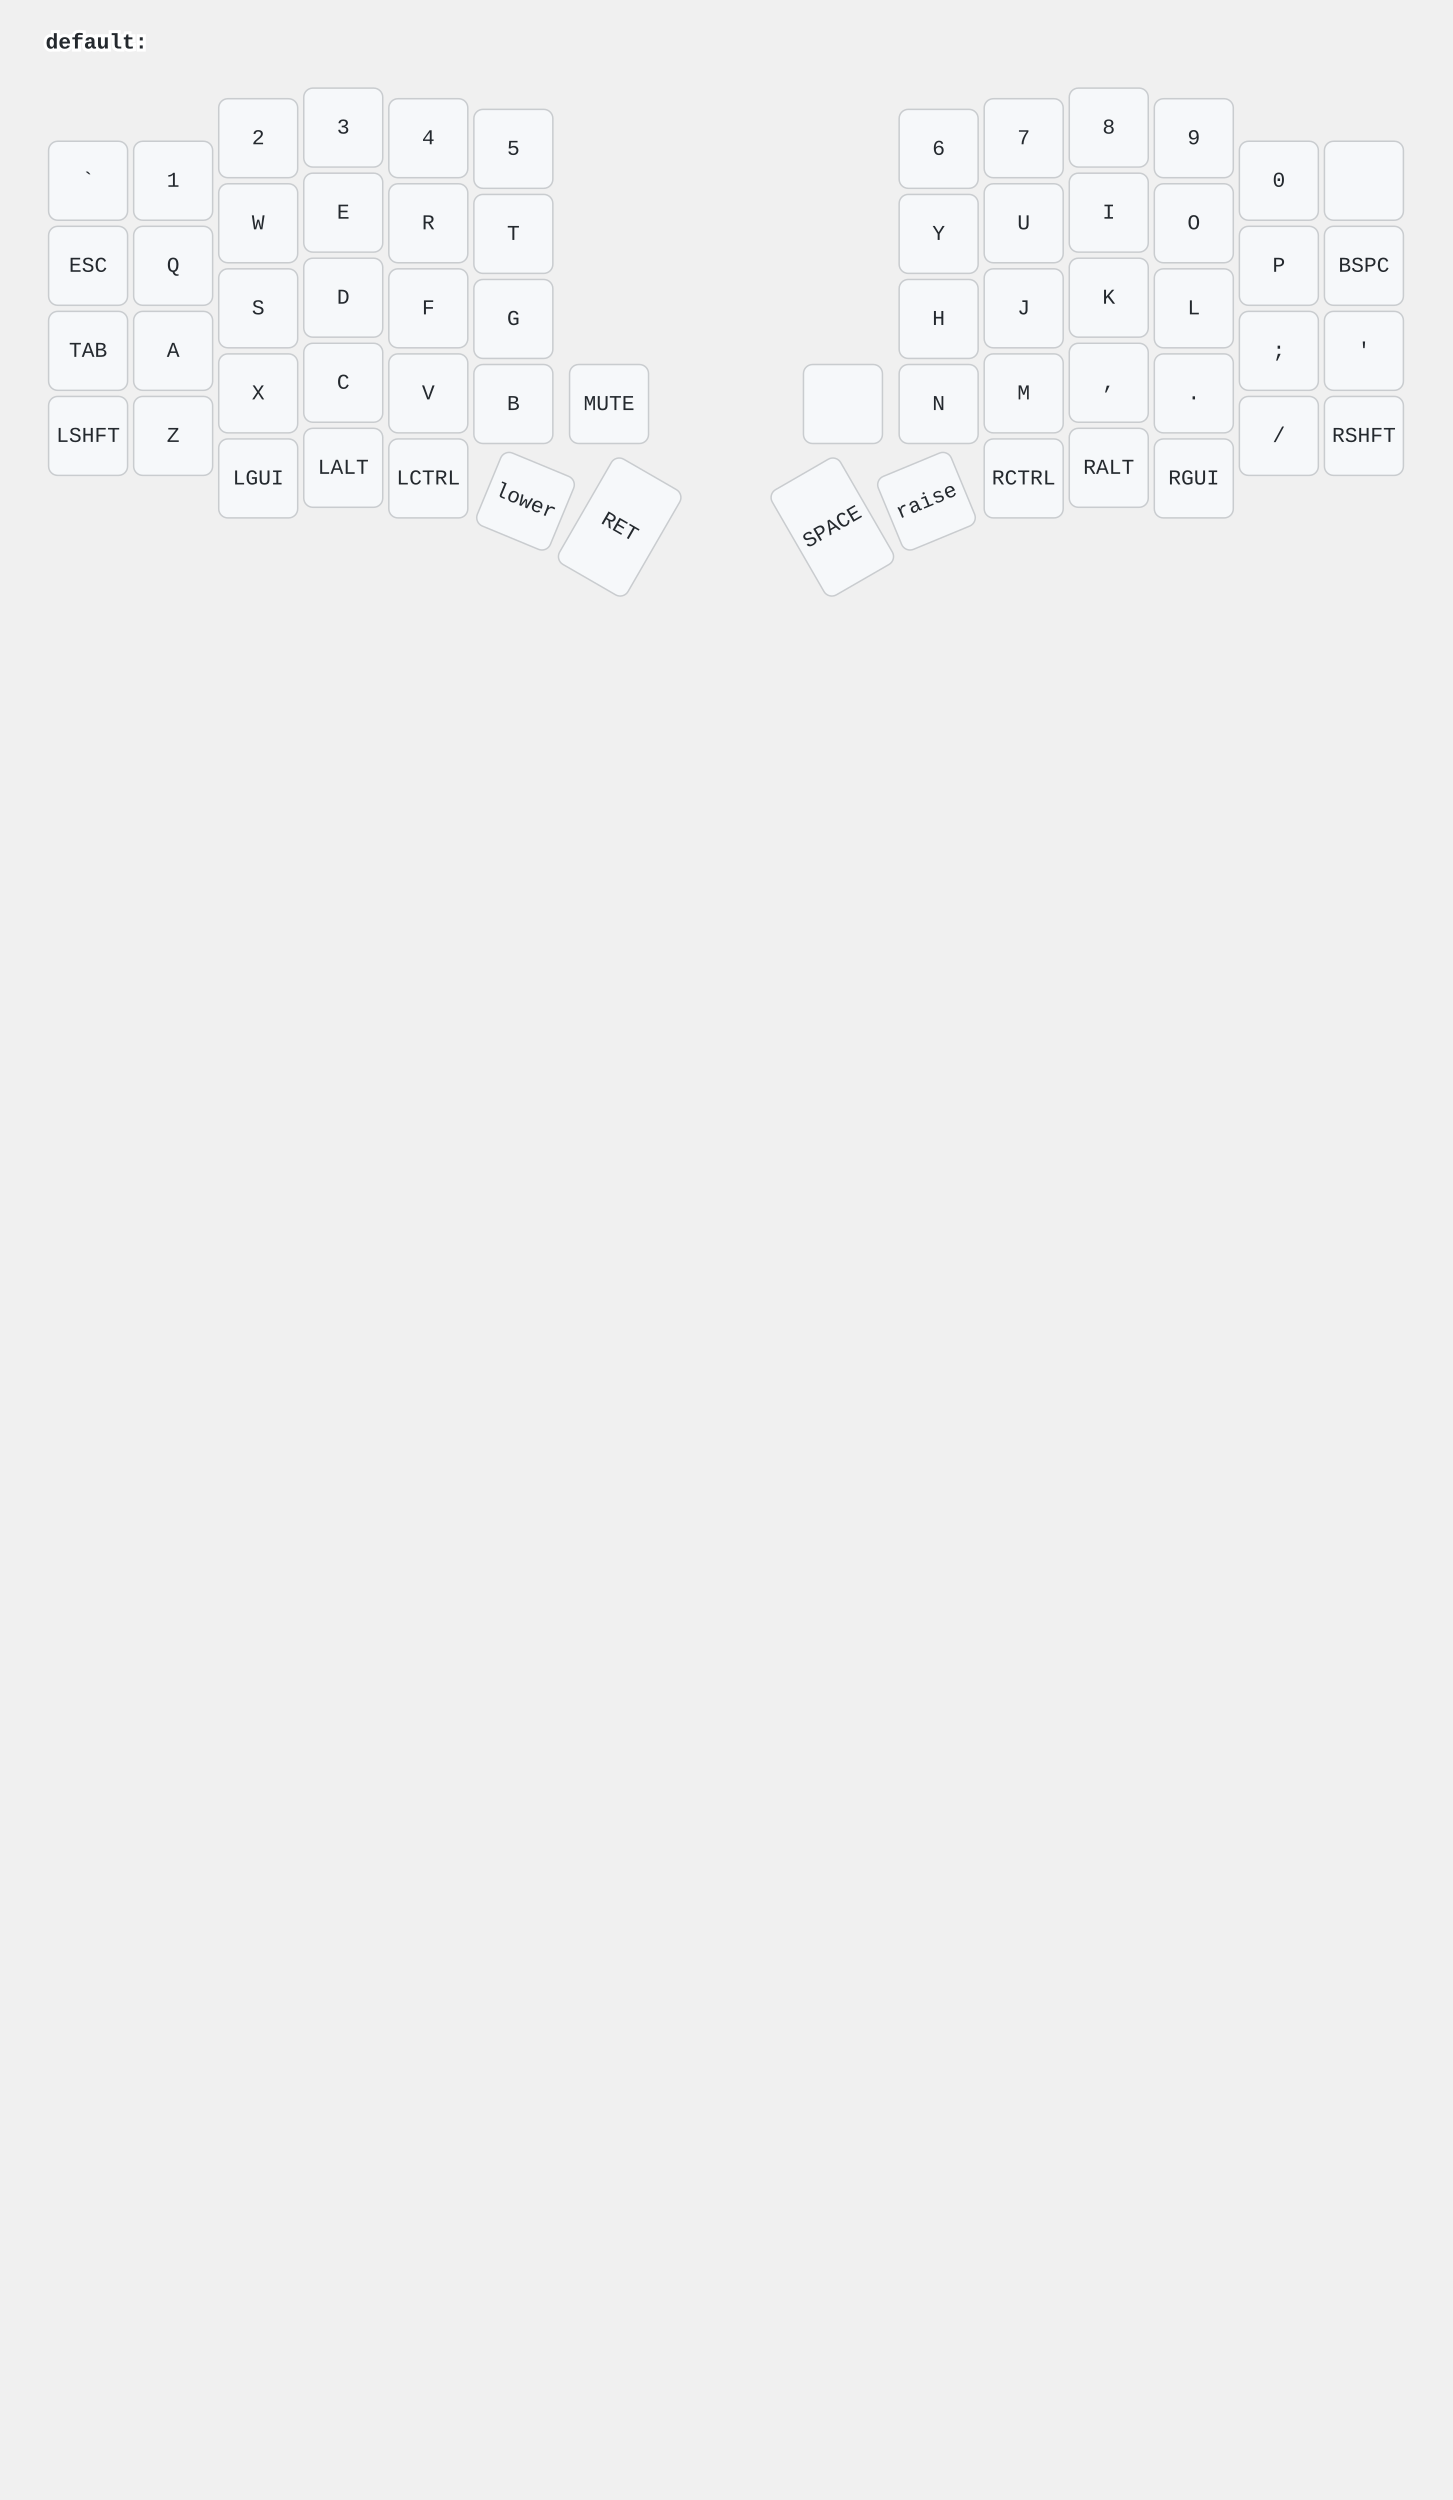
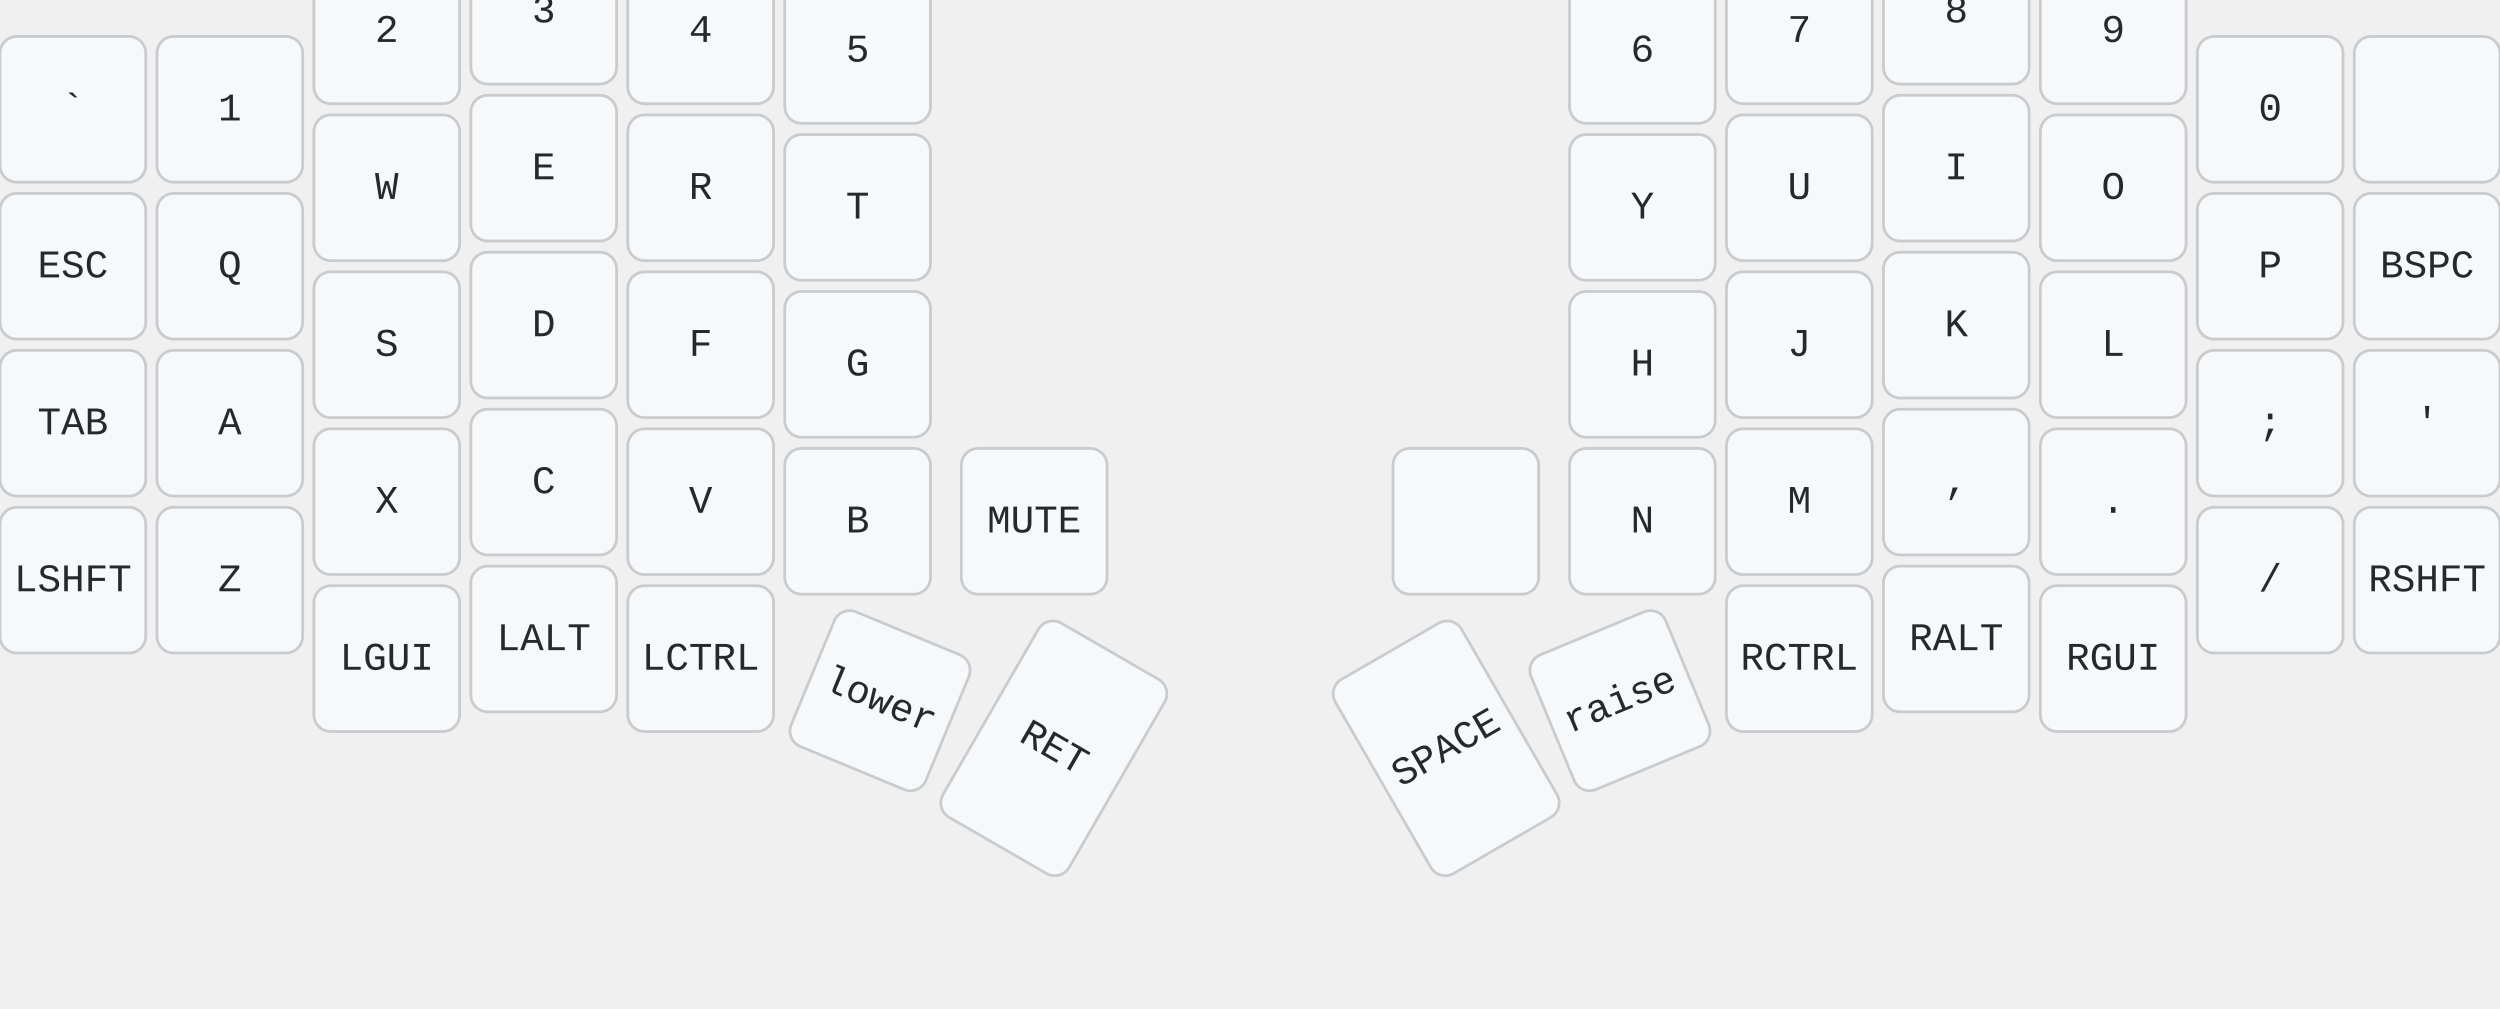
- <svg xmlns="http://www.w3.org/2000/svg" width="956" height="1646" viewBox="0 0 956 1646" class="keymap">
+ <svg xmlns="http://www.w3.org/2000/svg" width="892" height="360" viewBox="32 80 892 360" class="keymap">
  <style>/* inherit to force styles through use tags */
svg path {
    fill: inherit;
}

/* font and background color specifications */
svg.keymap {
    font-family: SFMono-Regular,Consolas,Liberation Mono,Menlo,monospace;
    font-size: 14px;
    font-kerning: normal;
    text-rendering: optimizeLegibility;
    fill: #24292e;
}

/* default key styling */
rect.key {
    fill: #f6f8fa;
}

rect.key, rect.combo {
    stroke: #c9cccf;
    stroke-width: 1;
}

/* default key side styling, only used is draw_key_sides is set */
rect.side {
    filter: brightness(90%);
}

/* color accent for combo boxes */
rect.combo, rect.combo-separate {
    fill: #cdf;
}

/* color accent for held keys */
rect.held, rect.combo.held {
    fill: #fdd;
}

/* color accent for ghost (optional) keys */
rect.ghost, rect.combo.ghost {
    stroke-dasharray: 4, 4;
    stroke-width: 2;
}

text {
    text-anchor: middle;
    dominant-baseline: middle;
}

/* styling for layer labels */
text.label {
    font-weight: bold;
    text-anchor: start;
    stroke: white;
    stroke-width: 4;
    paint-order: stroke;
}

/* styling for optional footer */
text.footer {
    text-anchor: end;
    dominant-baseline: auto;
    stroke: white;
    stroke-width: 4;
    paint-order: stroke;
}

/* styling for combo tap, and key hold/shifted label text */
text.combo, text.hold, text.shifted {
    font-size: 11px;
}

text.hold {
    text-anchor: middle;
    dominant-baseline: auto;
}

text.shifted {
    text-anchor: middle;
    dominant-baseline: hanging;
}

/* styling for hold/shifted label text in combo box */
text.combo.hold, text.combo.shifted {
    font-size: 8px;
}

/* lighter symbol for transparent keys */
text.trans {
    fill: #7b7e81;
}

/* styling for combo dendrons */
path.combo {
    stroke-width: 1;
    stroke: gray;
    fill: none;
}

/* Start Tabler Icons Cleanup */
/* cannot use height/width with glyphs */
.icon-tabler &gt; path {
    fill: inherit;
    stroke: inherit;
    stroke-width: 2;
}
/* hide tabler's default box */
.icon-tabler &gt; path[stroke="none"][fill="none"] {
    visibility: hidden;
}
/* End Tabler Icons Cleanup */
</style>
  <g transform="translate(30, 0)" class="layer-default">
-     <text x="0" y="28" class="label">default:</text>
    <g transform="translate(0, 56)">
      <g transform="translate(28, 63)" class="key keypos-0">
        <rect rx="6" ry="6" x="-26" y="-26" width="52" height="52" class="key" />
        <text x="0" y="0" class="key tap">`</text>
      </g>
      <g transform="translate(84, 63)" class="key keypos-1">
        <rect rx="6" ry="6" x="-26" y="-26" width="52" height="52" class="key" />
        <text x="0" y="0" class="key tap">1</text>
      </g>
      <g transform="translate(140, 35)" class="key keypos-2">
        <rect rx="6" ry="6" x="-26" y="-26" width="52" height="52" class="key" />
        <text x="0" y="0" class="key tap">2</text>
      </g>
      <g transform="translate(196, 28)" class="key keypos-3">
        <rect rx="6" ry="6" x="-26" y="-26" width="52" height="52" class="key" />
        <text x="0" y="0" class="key tap">3</text>
      </g>
      <g transform="translate(252, 35)" class="key keypos-4">
        <rect rx="6" ry="6" x="-26" y="-26" width="52" height="52" class="key" />
        <text x="0" y="0" class="key tap">4</text>
      </g>
      <g transform="translate(308, 42)" class="key keypos-5">
        <rect rx="6" ry="6" x="-26" y="-26" width="52" height="52" class="key" />
        <text x="0" y="0" class="key tap">5</text>
      </g>
      <g transform="translate(588, 42)" class="key keypos-6">
        <rect rx="6" ry="6" x="-26" y="-26" width="52" height="52" class="key" />
        <text x="0" y="0" class="key tap">6</text>
      </g>
      <g transform="translate(644, 35)" class="key keypos-7">
        <rect rx="6" ry="6" x="-26" y="-26" width="52" height="52" class="key" />
        <text x="0" y="0" class="key tap">7</text>
      </g>
      <g transform="translate(700, 28)" class="key keypos-8">
        <rect rx="6" ry="6" x="-26" y="-26" width="52" height="52" class="key" />
        <text x="0" y="0" class="key tap">8</text>
      </g>
      <g transform="translate(756, 35)" class="key keypos-9">
        <rect rx="6" ry="6" x="-26" y="-26" width="52" height="52" class="key" />
        <text x="0" y="0" class="key tap">9</text>
      </g>
      <g transform="translate(812, 63)" class="key keypos-10">
        <rect rx="6" ry="6" x="-26" y="-26" width="52" height="52" class="key" />
        <text x="0" y="0" class="key tap">0</text>
      </g>
      <g transform="translate(868, 63)" class="key keypos-11">
        <rect rx="6" ry="6" x="-26" y="-26" width="52" height="52" class="key" />
      </g>
      <g transform="translate(28, 119)" class="key keypos-12">
        <rect rx="6" ry="6" x="-26" y="-26" width="52" height="52" class="key" />
        <text x="0" y="0" class="key tap">ESC</text>
      </g>
      <g transform="translate(84, 119)" class="key keypos-13">
        <rect rx="6" ry="6" x="-26" y="-26" width="52" height="52" class="key" />
        <text x="0" y="0" class="key tap">Q</text>
      </g>
      <g transform="translate(140, 91)" class="key keypos-14">
        <rect rx="6" ry="6" x="-26" y="-26" width="52" height="52" class="key" />
        <text x="0" y="0" class="key tap">W</text>
      </g>
      <g transform="translate(196, 84)" class="key keypos-15">
        <rect rx="6" ry="6" x="-26" y="-26" width="52" height="52" class="key" />
        <text x="0" y="0" class="key tap">E</text>
      </g>
      <g transform="translate(252, 91)" class="key keypos-16">
        <rect rx="6" ry="6" x="-26" y="-26" width="52" height="52" class="key" />
        <text x="0" y="0" class="key tap">R</text>
      </g>
      <g transform="translate(308, 98)" class="key keypos-17">
        <rect rx="6" ry="6" x="-26" y="-26" width="52" height="52" class="key" />
        <text x="0" y="0" class="key tap">T</text>
      </g>
      <g transform="translate(588, 98)" class="key keypos-18">
        <rect rx="6" ry="6" x="-26" y="-26" width="52" height="52" class="key" />
        <text x="0" y="0" class="key tap">Y</text>
      </g>
      <g transform="translate(644, 91)" class="key keypos-19">
        <rect rx="6" ry="6" x="-26" y="-26" width="52" height="52" class="key" />
        <text x="0" y="0" class="key tap">U</text>
      </g>
      <g transform="translate(700, 84)" class="key keypos-20">
        <rect rx="6" ry="6" x="-26" y="-26" width="52" height="52" class="key" />
        <text x="0" y="0" class="key tap">I</text>
      </g>
      <g transform="translate(756, 91)" class="key keypos-21">
        <rect rx="6" ry="6" x="-26" y="-26" width="52" height="52" class="key" />
        <text x="0" y="0" class="key tap">O</text>
      </g>
      <g transform="translate(812, 119)" class="key keypos-22">
        <rect rx="6" ry="6" x="-26" y="-26" width="52" height="52" class="key" />
        <text x="0" y="0" class="key tap">P</text>
      </g>
      <g transform="translate(868, 119)" class="key keypos-23">
        <rect rx="6" ry="6" x="-26" y="-26" width="52" height="52" class="key" />
        <text x="0" y="0" class="key tap">BSPC</text>
      </g>
      <g transform="translate(28, 175)" class="key keypos-24">
        <rect rx="6" ry="6" x="-26" y="-26" width="52" height="52" class="key" />
        <text x="0" y="0" class="key tap">TAB</text>
      </g>
      <g transform="translate(84, 175)" class="key keypos-25">
        <rect rx="6" ry="6" x="-26" y="-26" width="52" height="52" class="key" />
        <text x="0" y="0" class="key tap">A</text>
      </g>
      <g transform="translate(140, 147)" class="key keypos-26">
        <rect rx="6" ry="6" x="-26" y="-26" width="52" height="52" class="key" />
        <text x="0" y="0" class="key tap">S</text>
      </g>
      <g transform="translate(196, 140)" class="key keypos-27">
        <rect rx="6" ry="6" x="-26" y="-26" width="52" height="52" class="key" />
        <text x="0" y="0" class="key tap">D</text>
      </g>
      <g transform="translate(252, 147)" class="key keypos-28">
        <rect rx="6" ry="6" x="-26" y="-26" width="52" height="52" class="key" />
        <text x="0" y="0" class="key tap">F</text>
      </g>
      <g transform="translate(308, 154)" class="key keypos-29">
        <rect rx="6" ry="6" x="-26" y="-26" width="52" height="52" class="key" />
        <text x="0" y="0" class="key tap">G</text>
      </g>
      <g transform="translate(588, 154)" class="key keypos-30">
        <rect rx="6" ry="6" x="-26" y="-26" width="52" height="52" class="key" />
        <text x="0" y="0" class="key tap">H</text>
      </g>
      <g transform="translate(644, 147)" class="key keypos-31">
        <rect rx="6" ry="6" x="-26" y="-26" width="52" height="52" class="key" />
        <text x="0" y="0" class="key tap">J</text>
      </g>
      <g transform="translate(700, 140)" class="key keypos-32">
        <rect rx="6" ry="6" x="-26" y="-26" width="52" height="52" class="key" />
        <text x="0" y="0" class="key tap">K</text>
      </g>
      <g transform="translate(756, 147)" class="key keypos-33">
        <rect rx="6" ry="6" x="-26" y="-26" width="52" height="52" class="key" />
        <text x="0" y="0" class="key tap">L</text>
      </g>
      <g transform="translate(812, 175)" class="key keypos-34">
        <rect rx="6" ry="6" x="-26" y="-26" width="52" height="52" class="key" />
        <text x="0" y="0" class="key tap">;</text>
      </g>
      <g transform="translate(868, 175)" class="key keypos-35">
        <rect rx="6" ry="6" x="-26" y="-26" width="52" height="52" class="key" />
        <text x="0" y="0" class="key tap">'</text>
      </g>
      <g transform="translate(28, 231)" class="key keypos-36">
        <rect rx="6" ry="6" x="-26" y="-26" width="52" height="52" class="key" />
        <text x="0" y="0" class="key tap">LSHFT</text>
      </g>
      <g transform="translate(84, 231)" class="key keypos-37">
        <rect rx="6" ry="6" x="-26" y="-26" width="52" height="52" class="key" />
        <text x="0" y="0" class="key tap">Z</text>
      </g>
      <g transform="translate(140, 203)" class="key keypos-38">
        <rect rx="6" ry="6" x="-26" y="-26" width="52" height="52" class="key" />
        <text x="0" y="0" class="key tap">X</text>
      </g>
      <g transform="translate(196, 196)" class="key keypos-39">
        <rect rx="6" ry="6" x="-26" y="-26" width="52" height="52" class="key" />
        <text x="0" y="0" class="key tap">C</text>
      </g>
      <g transform="translate(252, 203)" class="key keypos-40">
        <rect rx="6" ry="6" x="-26" y="-26" width="52" height="52" class="key" />
        <text x="0" y="0" class="key tap">V</text>
      </g>
      <g transform="translate(308, 210)" class="key keypos-41">
        <rect rx="6" ry="6" x="-26" y="-26" width="52" height="52" class="key" />
        <text x="0" y="0" class="key tap">B</text>
      </g>
      <g transform="translate(371, 210)" class="key keypos-42">
        <rect rx="6" ry="6" x="-26" y="-26" width="52" height="52" class="key" />
        <text x="0" y="0" class="key tap">MUTE</text>
      </g>
      <g transform="translate(525, 210)" class="key keypos-43">
        <rect rx="6" ry="6" x="-26" y="-26" width="52" height="52" class="key" />
      </g>
      <g transform="translate(588, 210)" class="key keypos-44">
        <rect rx="6" ry="6" x="-26" y="-26" width="52" height="52" class="key" />
        <text x="0" y="0" class="key tap">N</text>
      </g>
      <g transform="translate(644, 203)" class="key keypos-45">
        <rect rx="6" ry="6" x="-26" y="-26" width="52" height="52" class="key" />
        <text x="0" y="0" class="key tap">M</text>
      </g>
      <g transform="translate(700, 196)" class="key keypos-46">
        <rect rx="6" ry="6" x="-26" y="-26" width="52" height="52" class="key" />
        <text x="0" y="0" class="key tap">,</text>
      </g>
      <g transform="translate(756, 203)" class="key keypos-47">
        <rect rx="6" ry="6" x="-26" y="-26" width="52" height="52" class="key" />
        <text x="0" y="0" class="key tap">.</text>
      </g>
      <g transform="translate(812, 231)" class="key keypos-48">
        <rect rx="6" ry="6" x="-26" y="-26" width="52" height="52" class="key" />
        <text x="0" y="0" class="key tap">/</text>
      </g>
      <g transform="translate(868, 231)" class="key keypos-49">
        <rect rx="6" ry="6" x="-26" y="-26" width="52" height="52" class="key" />
        <text x="0" y="0" class="key tap">RSHFT</text>
      </g>
      <g transform="translate(140, 259)" class="key keypos-50">
        <rect rx="6" ry="6" x="-26" y="-26" width="52" height="52" class="key" />
        <text x="0" y="0" class="key tap">LGUI</text>
      </g>
      <g transform="translate(196, 252)" class="key keypos-51">
        <rect rx="6" ry="6" x="-26" y="-26" width="52" height="52" class="key" />
        <text x="0" y="0" class="key tap">LALT</text>
      </g>
      <g transform="translate(252, 259)" class="key keypos-52">
        <rect rx="6" ry="6" x="-26" y="-26" width="52" height="52" class="key" />
        <text x="0" y="0" class="key tap">LCTRL</text>
      </g>
      <g transform="translate(316, 274) rotate(22.5)" class="key keypos-53">
        <rect rx="6" ry="6" x="-26" y="-26" width="52" height="52" class="key" />
        <text x="0" y="0" class="key tap">lower</text>
      </g>
      <g transform="translate(378, 291) rotate(30.0)" class="key keypos-54">
        <rect rx="6" ry="6" x="-26" y="-40" width="52" height="80" class="key" />
        <text x="0" y="0" class="key tap">RET</text>
      </g>
      <g transform="translate(518, 291) rotate(-30.0)" class="key keypos-55">
        <rect rx="6" ry="6" x="-26" y="-40" width="52" height="80" class="key" />
        <text x="0" y="0" class="key tap">SPACE</text>
      </g>
      <g transform="translate(580, 274) rotate(-22.5)" class="key keypos-56">
        <rect rx="6" ry="6" x="-26" y="-26" width="52" height="52" class="key" />
        <text x="0" y="0" class="key tap">raise</text>
      </g>
      <g transform="translate(644, 259)" class="key keypos-57">
        <rect rx="6" ry="6" x="-26" y="-26" width="52" height="52" class="key" />
        <text x="0" y="0" class="key tap">RCTRL</text>
      </g>
      <g transform="translate(700, 252)" class="key keypos-58">
        <rect rx="6" ry="6" x="-26" y="-26" width="52" height="52" class="key" />
        <text x="0" y="0" class="key tap">RALT</text>
      </g>
      <g transform="translate(756, 259)" class="key keypos-59">
        <rect rx="6" ry="6" x="-26" y="-26" width="52" height="52" class="key" />
        <text x="0" y="0" class="key tap">RGUI</text>
      </g>
    </g>
  </g>
</svg>
